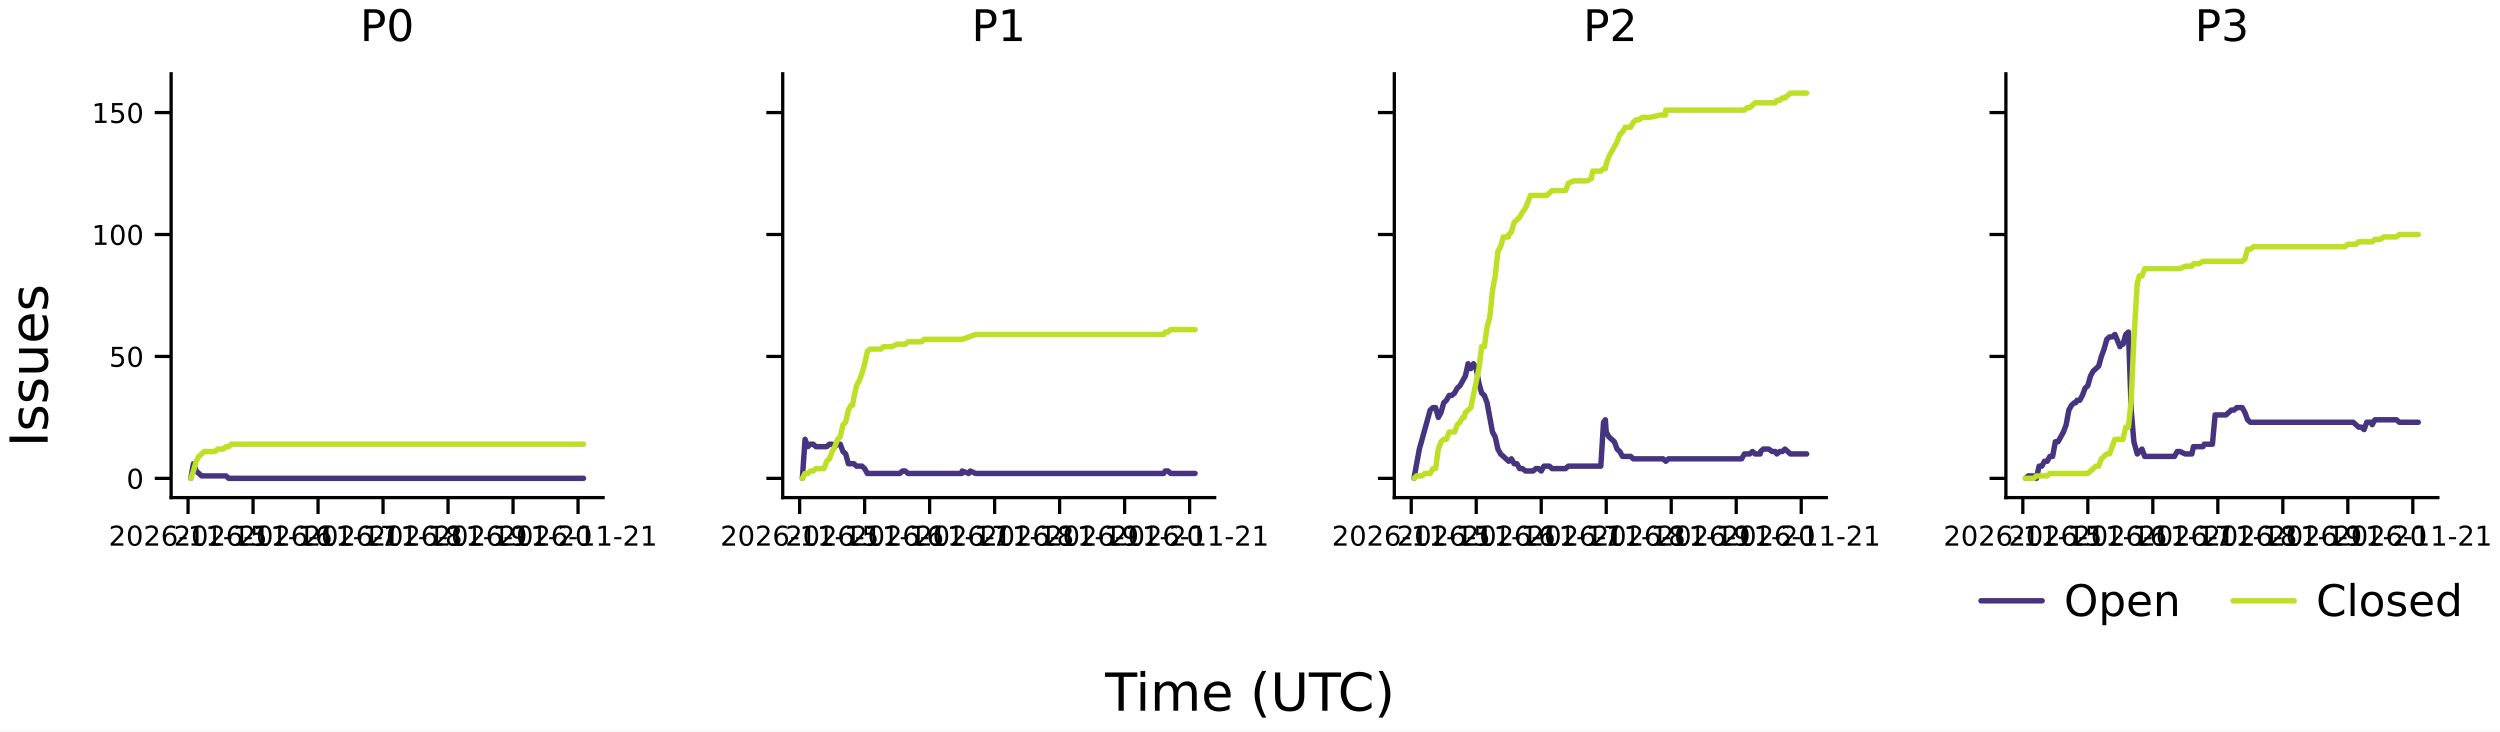
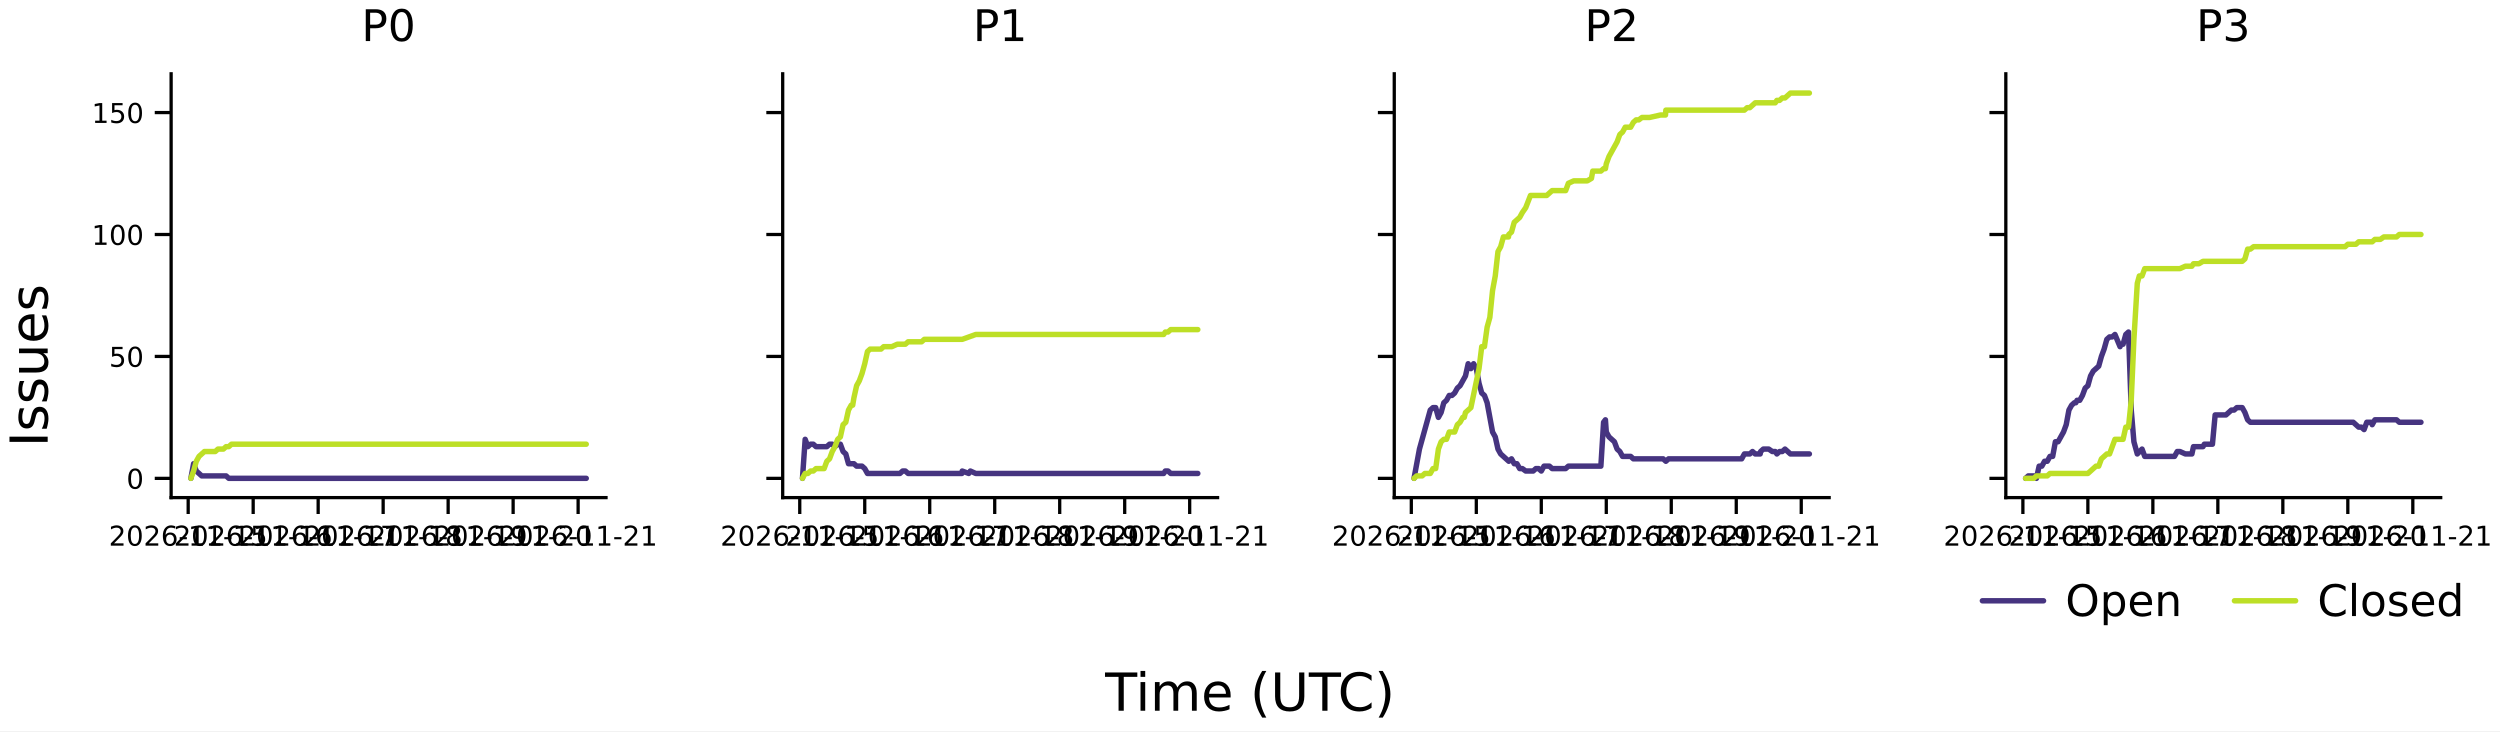
- <svg xmlns="http://www.w3.org/2000/svg" xmlns:xlink="http://www.w3.org/1999/xlink" width="457.913pt" height="133.92pt" viewBox="0 0 457.913 133.92" version="1.1">
+ <svg xmlns="http://www.w3.org/2000/svg" xmlns:xlink="http://www.w3.org/1999/xlink" width="457.909pt" height="133.92pt" viewBox="0 0 457.909 133.92" version="1.1">
  <defs>
    <style type="text/css">*{stroke-linejoin: round; stroke-linecap: butt}</style>
  </defs>
  <g id="figure_1">
    <g id="patch_1">
-       <path d="M 0 133.92  L 457.913 133.92  L 457.913 0  L 0 0  z " style="fill: #ffffff" />
+       <path d="M 0 133.92  L 457.909 133.92  L 457.909 0  L 0 0  z " style="fill: #ffffff" />
    </g>
    <g id="axes_1">
      <g id="patch_2">
-         <path d="M 31.344 91.143  L 110.466 91.143  L 110.466 13.518  L 31.344 13.518  z " style="fill: #ffffff" />
+         <path d="M 31.344 91.143  L 110.998 91.143  L 110.998 13.518  L 31.344 13.518  z " style="fill: #ffffff" />
      </g>
      <g id="matplotlib.axis_1">
        <g id="xtick_1">
          <g id="line2d_1">
            <defs>
-               <path id="mb6ea973fff" d="M 0 0  L 0 3  " style="stroke: #000000; stroke-width: 0.6" />
+               <path id="m2ecb38b130" d="M 0 0  L 0 3  " style="stroke: #000000; stroke-width: 0.6" />
            </defs>
            <g>
-               <use xlink:href="#mb6ea973fff" x="34.444" y="91.143" style="stroke: #000000; stroke-width: 0.6" />
+               <use xlink:href="#m2ecb38b130" x="34.468" y="91.143" style="stroke: #000000; stroke-width: 0.6" />
            </g>
          </g>
          <g id="text_1">
-             <text style="font-size: 5px; font-family: 'DejaVu Sans', sans-serif; text-anchor: middle" x="34.444" y="99.942" transform="rotate(-0 34.44414 99.94197)">2026-11-15</text>
+             <text style="font-size: 5px; font-family: 'DejaVu Sans', sans-serif; text-anchor: middle" x="34.468" y="99.942" transform="rotate(-0 34.46843 99.94197)">2026-11-15</text>
          </g>
        </g>
        <g id="xtick_2">
          <g id="line2d_2">
            <g>
-               <use xlink:href="#mb6ea973fff" x="46.35" y="91.143" style="stroke: #000000; stroke-width: 0.6" />
+               <use xlink:href="#m2ecb38b130" x="46.372" y="91.143" style="stroke: #000000; stroke-width: 0.6" />
            </g>
          </g>
          <g id="text_2">
-             <text style="font-size: 5px; font-family: 'DejaVu Sans', sans-serif; text-anchor: middle" x="46.35" y="99.942" transform="rotate(-0 46.34963 99.94197)">2026-11-16</text>
+             <text style="font-size: 5px; font-family: 'DejaVu Sans', sans-serif; text-anchor: middle" x="46.372" y="99.942" transform="rotate(-0 46.37195 99.94197)">2026-11-16</text>
          </g>
        </g>
        <g id="xtick_3">
          <g id="line2d_3">
            <g>
-               <use xlink:href="#mb6ea973fff" x="58.255" y="91.143" style="stroke: #000000; stroke-width: 0.6" />
+               <use xlink:href="#m2ecb38b130" x="58.275" y="91.143" style="stroke: #000000; stroke-width: 0.6" />
            </g>
          </g>
          <g id="text_3">
-             <text style="font-size: 5px; font-family: 'DejaVu Sans', sans-serif; text-anchor: middle" x="58.255" y="99.942" transform="rotate(-0 58.25512 99.94197)">2026-11-17</text>
+             <text style="font-size: 5px; font-family: 'DejaVu Sans', sans-serif; text-anchor: middle" x="58.275" y="99.942" transform="rotate(-0 58.27547 99.94197)">2026-11-17</text>
          </g>
        </g>
        <g id="xtick_4">
          <g id="line2d_4">
            <g>
-               <use xlink:href="#mb6ea973fff" x="70.161" y="91.143" style="stroke: #000000; stroke-width: 0.6" />
+               <use xlink:href="#m2ecb38b130" x="70.179" y="91.143" style="stroke: #000000; stroke-width: 0.6" />
            </g>
          </g>
          <g id="text_4">
-             <text style="font-size: 5px; font-family: 'DejaVu Sans', sans-serif; text-anchor: middle" x="70.161" y="99.942" transform="rotate(-0 70.16061 99.94197)">2026-11-18</text>
+             <text style="font-size: 5px; font-family: 'DejaVu Sans', sans-serif; text-anchor: middle" x="70.179" y="99.942" transform="rotate(-0 70.179 99.94197)">2026-11-18</text>
          </g>
        </g>
        <g id="xtick_5">
          <g id="line2d_5">
            <g>
-               <use xlink:href="#mb6ea973fff" x="82.066" y="91.143" style="stroke: #000000; stroke-width: 0.6" />
+               <use xlink:href="#m2ecb38b130" x="82.083" y="91.143" style="stroke: #000000; stroke-width: 0.6" />
            </g>
          </g>
          <g id="text_5">
-             <text style="font-size: 5px; font-family: 'DejaVu Sans', sans-serif; text-anchor: middle" x="82.066" y="99.942" transform="rotate(-0 82.0661 99.94197)">2026-11-19</text>
+             <text style="font-size: 5px; font-family: 'DejaVu Sans', sans-serif; text-anchor: middle" x="82.083" y="99.942" transform="rotate(-0 82.08252 99.94197)">2026-11-19</text>
          </g>
        </g>
        <g id="xtick_6">
          <g id="line2d_6">
            <g>
-               <use xlink:href="#mb6ea973fff" x="93.972" y="91.143" style="stroke: #000000; stroke-width: 0.6" />
+               <use xlink:href="#m2ecb38b130" x="93.986" y="91.143" style="stroke: #000000; stroke-width: 0.6" />
            </g>
          </g>
          <g id="text_6">
-             <text style="font-size: 5px; font-family: 'DejaVu Sans', sans-serif; text-anchor: middle" x="93.972" y="99.942" transform="rotate(-0 93.97159 99.94197)">2026-11-20</text>
+             <text style="font-size: 5px; font-family: 'DejaVu Sans', sans-serif; text-anchor: middle" x="93.986" y="99.942" transform="rotate(-0 93.98604 99.94197)">2026-11-20</text>
          </g>
        </g>
        <g id="xtick_7">
          <g id="line2d_7">
            <g>
-               <use xlink:href="#mb6ea973fff" x="105.877" y="91.143" style="stroke: #000000; stroke-width: 0.6" />
+               <use xlink:href="#m2ecb38b130" x="105.89" y="91.143" style="stroke: #000000; stroke-width: 0.6" />
            </g>
          </g>
          <g id="text_7">
-             <text style="font-size: 5px; font-family: 'DejaVu Sans', sans-serif; text-anchor: middle" x="105.877" y="99.942" transform="rotate(-0 105.8771 99.94197)">2026-11-21</text>
+             <text style="font-size: 5px; font-family: 'DejaVu Sans', sans-serif; text-anchor: middle" x="105.89" y="99.942" transform="rotate(-0 105.8896 99.94197)">2026-11-21</text>
          </g>
        </g>
      </g>
      <g id="matplotlib.axis_2">
        <g id="ytick_1">
          <g id="line2d_8">
            <defs>
-               <path id="m5e426e85c2" d="M 0 0  L -3 0  " style="stroke: #000000; stroke-width: 0.6" />
+               <path id="m6601e716c8" d="M 0 0  L -3 0  " style="stroke: #000000; stroke-width: 0.6" />
            </defs>
            <g>
-               <use xlink:href="#m5e426e85c2" x="31.344" y="87.615" style="stroke: #000000; stroke-width: 0.6" />
+               <use xlink:href="#m6601e716c8" x="31.344" y="87.615" style="stroke: #000000; stroke-width: 0.6" />
            </g>
          </g>
          <g id="text_8">
            <text style="font-size: 5px; font-family: 'DejaVu Sans', sans-serif; text-anchor: end" x="26.344" y="89.514" transform="rotate(-0 26.34375 89.51415)">0</text>
          </g>
        </g>
        <g id="ytick_2">
          <g id="line2d_9">
            <g>
-               <use xlink:href="#m5e426e85c2" x="31.344" y="65.283" style="stroke: #000000; stroke-width: 0.6" />
+               <use xlink:href="#m6601e716c8" x="31.344" y="65.283" style="stroke: #000000; stroke-width: 0.6" />
            </g>
          </g>
          <g id="text_9">
            <text style="font-size: 5px; font-family: 'DejaVu Sans', sans-serif; text-anchor: end" x="26.344" y="67.182" transform="rotate(-0 26.34375 67.18244)">50</text>
          </g>
        </g>
        <g id="ytick_3">
          <g id="line2d_10">
            <g>
-               <use xlink:href="#m5e426e85c2" x="31.344" y="42.951" style="stroke: #000000; stroke-width: 0.6" />
+               <use xlink:href="#m6601e716c8" x="31.344" y="42.951" style="stroke: #000000; stroke-width: 0.6" />
            </g>
          </g>
          <g id="text_10">
            <text style="font-size: 5px; font-family: 'DejaVu Sans', sans-serif; text-anchor: end" x="26.344" y="44.851" transform="rotate(-0 26.34375 44.85073)">100</text>
          </g>
        </g>
        <g id="ytick_4">
          <g id="line2d_11">
            <g>
-               <use xlink:href="#m5e426e85c2" x="31.344" y="20.62" style="stroke: #000000; stroke-width: 0.6" />
+               <use xlink:href="#m6601e716c8" x="31.344" y="20.62" style="stroke: #000000; stroke-width: 0.6" />
            </g>
          </g>
          <g id="text_11">
            <text style="font-size: 5px; font-family: 'DejaVu Sans', sans-serif; text-anchor: end" x="26.344" y="22.519" transform="rotate(-0 26.34375 22.51902)">150</text>
          </g>
        </g>
      </g>
      <g id="line2d_12">
-         <path d="M 34.94 87.615  L 35.436 84.935  L 35.932 86.275  L 36.924 87.168  L 41.389 87.168  L 41.885 87.615  L 106.869 87.615  L 106.869 87.615  " clip-path="url(#p4362c97161)" style="fill: none; stroke: #463480; stroke-linecap: round" />
+         <path d="M 34.964 87.615  L 35.46 84.935  L 35.956 86.275  L 36.948 87.168  L 41.412 87.168  L 41.908 87.615  L 107.378 87.615  L 107.378 87.615  " clip-path="url(#pfb2ee20f5e)" style="fill: none; stroke: #463480; stroke-linecap: round" />
      </g>
      <g id="line2d_13">
-         <path d="M 34.94 87.615  L 35.436 86.275  L 35.932 84.488  L 36.428 83.595  L 37.421 82.702  L 39.405 82.702  L 39.901 82.255  L 40.893 82.255  L 41.389 81.808  L 41.885 81.808  L 42.381 81.362  L 106.869 81.362  L 106.869 81.362  " clip-path="url(#p4362c97161)" style="fill: none; stroke: #bddf26; stroke-linecap: round" />
+         <path d="M 34.964 87.615  L 35.46 86.275  L 35.956 84.488  L 36.452 83.595  L 37.444 82.702  L 39.428 82.702  L 39.924 82.255  L 40.916 82.255  L 41.412 81.808  L 41.908 81.808  L 42.404 81.362  L 107.378 81.362  L 107.378 81.362  " clip-path="url(#pfb2ee20f5e)" style="fill: none; stroke: #bddf26; stroke-linecap: round" />
      </g>
      <g id="patch_3">
        <path d="M 31.344 91.143  L 31.344 13.518  " style="fill: none; stroke: #000000; stroke-width: 0.6; stroke-linejoin: miter; stroke-linecap: square" />
      </g>
      <g id="patch_4">
-         <path d="M 31.344 91.143  L 110.466 91.143  " style="fill: none; stroke: #000000; stroke-width: 0.6; stroke-linejoin: miter; stroke-linecap: square" />
+         <path d="M 31.344 91.143  L 110.998 91.143  " style="fill: none; stroke: #000000; stroke-width: 0.6; stroke-linejoin: miter; stroke-linecap: square" />
      </g>
      <g id="text_12">
-         <text style="font-size: 8px; font-family: 'DejaVu Sans', sans-serif; text-anchor: middle" x="70.905" y="7.518" transform="rotate(-0 70.9047 7.518125)">P0</text>
+         <text style="font-size: 8px; font-family: 'DejaVu Sans', sans-serif; text-anchor: middle" x="71.171" y="7.518" transform="rotate(-0 71.17096 7.518125)">P0</text>
      </g>
    </g>
    <g id="axes_2">
      <g id="patch_5">
-         <path d="M 143.366 91.143  L 222.488 91.143  L 222.488 13.518  L 143.366 13.518  z " style="fill: #ffffff" />
+         <path d="M 143.361 91.143  L 223.015 91.143  L 223.015 13.518  L 143.361 13.518  z " style="fill: #ffffff" />
      </g>
      <g id="matplotlib.axis_3">
        <g id="xtick_8">
          <g id="line2d_14">
            <g>
-               <use xlink:href="#mb6ea973fff" x="146.467" y="91.143" style="stroke: #000000; stroke-width: 0.6" />
+               <use xlink:href="#m2ecb38b130" x="146.485" y="91.143" style="stroke: #000000; stroke-width: 0.6" />
            </g>
          </g>
          <g id="text_13">
-             <text style="font-size: 5px; font-family: 'DejaVu Sans', sans-serif; text-anchor: middle" x="146.467" y="99.942" transform="rotate(-0 146.4665 99.94197)">2026-11-15</text>
+             <text style="font-size: 5px; font-family: 'DejaVu Sans', sans-serif; text-anchor: middle" x="146.485" y="99.942" transform="rotate(-0 146.4852 99.94197)">2026-11-15</text>
          </g>
        </g>
        <g id="xtick_9">
          <g id="line2d_15">
            <g>
-               <use xlink:href="#mb6ea973fff" x="158.372" y="91.143" style="stroke: #000000; stroke-width: 0.6" />
+               <use xlink:href="#m2ecb38b130" x="158.389" y="91.143" style="stroke: #000000; stroke-width: 0.6" />
            </g>
          </g>
          <g id="text_14">
-             <text style="font-size: 5px; font-family: 'DejaVu Sans', sans-serif; text-anchor: middle" x="158.372" y="99.942" transform="rotate(-0 158.372 99.94197)">2026-11-16</text>
+             <text style="font-size: 5px; font-family: 'DejaVu Sans', sans-serif; text-anchor: middle" x="158.389" y="99.942" transform="rotate(-0 158.3888 99.94197)">2026-11-16</text>
          </g>
        </g>
        <g id="xtick_10">
          <g id="line2d_16">
            <g>
-               <use xlink:href="#mb6ea973fff" x="170.277" y="91.143" style="stroke: #000000; stroke-width: 0.6" />
+               <use xlink:href="#m2ecb38b130" x="170.292" y="91.143" style="stroke: #000000; stroke-width: 0.6" />
            </g>
          </g>
          <g id="text_15">
-             <text style="font-size: 5px; font-family: 'DejaVu Sans', sans-serif; text-anchor: middle" x="170.277" y="99.942" transform="rotate(-0 170.2775 99.94197)">2026-11-17</text>
+             <text style="font-size: 5px; font-family: 'DejaVu Sans', sans-serif; text-anchor: middle" x="170.292" y="99.942" transform="rotate(-0 170.2923 99.94197)">2026-11-17</text>
          </g>
        </g>
        <g id="xtick_11">
          <g id="line2d_17">
            <g>
-               <use xlink:href="#mb6ea973fff" x="182.183" y="91.143" style="stroke: #000000; stroke-width: 0.6" />
+               <use xlink:href="#m2ecb38b130" x="182.196" y="91.143" style="stroke: #000000; stroke-width: 0.6" />
            </g>
          </g>
          <g id="text_16">
-             <text style="font-size: 5px; font-family: 'DejaVu Sans', sans-serif; text-anchor: middle" x="182.183" y="99.942" transform="rotate(-0 182.183 99.94197)">2026-11-18</text>
+             <text style="font-size: 5px; font-family: 'DejaVu Sans', sans-serif; text-anchor: middle" x="182.196" y="99.942" transform="rotate(-0 182.1958 99.94197)">2026-11-18</text>
          </g>
        </g>
        <g id="xtick_12">
          <g id="line2d_18">
            <g>
-               <use xlink:href="#mb6ea973fff" x="194.088" y="91.143" style="stroke: #000000; stroke-width: 0.6" />
+               <use xlink:href="#m2ecb38b130" x="194.099" y="91.143" style="stroke: #000000; stroke-width: 0.6" />
            </g>
          </g>
          <g id="text_17">
-             <text style="font-size: 5px; font-family: 'DejaVu Sans', sans-serif; text-anchor: middle" x="194.088" y="99.942" transform="rotate(-0 194.0885 99.94197)">2026-11-19</text>
+             <text style="font-size: 5px; font-family: 'DejaVu Sans', sans-serif; text-anchor: middle" x="194.099" y="99.942" transform="rotate(-0 194.0993 99.94197)">2026-11-19</text>
          </g>
        </g>
        <g id="xtick_13">
          <g id="line2d_19">
            <g>
-               <use xlink:href="#mb6ea973fff" x="205.994" y="91.143" style="stroke: #000000; stroke-width: 0.6" />
+               <use xlink:href="#m2ecb38b130" x="206.003" y="91.143" style="stroke: #000000; stroke-width: 0.6" />
            </g>
          </g>
          <g id="text_18">
-             <text style="font-size: 5px; font-family: 'DejaVu Sans', sans-serif; text-anchor: middle" x="205.994" y="99.942" transform="rotate(-0 205.9939 99.94197)">2026-11-20</text>
+             <text style="font-size: 5px; font-family: 'DejaVu Sans', sans-serif; text-anchor: middle" x="206.003" y="99.942" transform="rotate(-0 206.0029 99.94197)">2026-11-20</text>
          </g>
        </g>
        <g id="xtick_14">
          <g id="line2d_20">
            <g>
-               <use xlink:href="#mb6ea973fff" x="217.899" y="91.143" style="stroke: #000000; stroke-width: 0.6" />
+               <use xlink:href="#m2ecb38b130" x="217.906" y="91.143" style="stroke: #000000; stroke-width: 0.6" />
            </g>
          </g>
          <g id="text_19">
-             <text style="font-size: 5px; font-family: 'DejaVu Sans', sans-serif; text-anchor: middle" x="217.899" y="99.942" transform="rotate(-0 217.8994 99.94197)">2026-11-21</text>
+             <text style="font-size: 5px; font-family: 'DejaVu Sans', sans-serif; text-anchor: middle" x="217.906" y="99.942" transform="rotate(-0 217.9064 99.94197)">2026-11-21</text>
          </g>
        </g>
      </g>
      <g id="matplotlib.axis_4">
        <g id="ytick_5">
          <g id="line2d_21">
            <g>
-               <use xlink:href="#m5e426e85c2" x="143.366" y="87.615" style="stroke: #000000; stroke-width: 0.6" />
+               <use xlink:href="#m6601e716c8" x="143.361" y="87.615" style="stroke: #000000; stroke-width: 0.6" />
            </g>
          </g>
        </g>
        <g id="ytick_6">
          <g id="line2d_22">
            <g>
-               <use xlink:href="#m5e426e85c2" x="143.366" y="65.283" style="stroke: #000000; stroke-width: 0.6" />
+               <use xlink:href="#m6601e716c8" x="143.361" y="65.283" style="stroke: #000000; stroke-width: 0.6" />
            </g>
          </g>
        </g>
        <g id="ytick_7">
          <g id="line2d_23">
            <g>
-               <use xlink:href="#m5e426e85c2" x="143.366" y="42.951" style="stroke: #000000; stroke-width: 0.6" />
+               <use xlink:href="#m6601e716c8" x="143.361" y="42.951" style="stroke: #000000; stroke-width: 0.6" />
            </g>
          </g>
        </g>
        <g id="ytick_8">
          <g id="line2d_24">
            <g>
-               <use xlink:href="#m5e426e85c2" x="143.366" y="20.62" style="stroke: #000000; stroke-width: 0.6" />
+               <use xlink:href="#m6601e716c8" x="143.361" y="20.62" style="stroke: #000000; stroke-width: 0.6" />
            </g>
          </g>
        </g>
      </g>
      <g id="line2d_25">
-         <path d="M 146.963 87.615  L 147.459 80.469  L 147.955 81.808  L 148.451 81.362  L 148.947 81.362  L 149.443 81.808  L 151.427 81.808  L 151.923 81.362  L 152.419 81.362  L 152.915 81.808  L 153.411 81.362  L 153.907 81.362  L 154.403 82.702  L 154.9 83.148  L 155.396 84.935  L 156.388 84.935  L 156.884 85.382  L 157.876 85.382  L 158.372 85.828  L 158.868 86.721  L 164.821 86.721  L 165.317 86.275  L 165.813 86.275  L 166.317 86.721  L 176.172 86.721  L 176.23 86.275  L 177.429 86.721  L 177.718 86.275  L 178.711 86.721  L 213.137 86.721  L 213.435 86.275  L 213.931 86.275  L 214.427 86.721  L 218.892 86.721  L 218.892 86.721  " clip-path="url(#p5508b6d031)" style="fill: none; stroke: #463480; stroke-linecap: round" />
+         <path d="M 146.981 87.615  L 147.477 80.469  L 147.973 81.808  L 148.469 81.362  L 148.965 81.362  L 149.461 81.808  L 151.445 81.808  L 151.941 81.362  L 152.437 81.362  L 152.933 81.808  L 153.429 81.362  L 153.925 81.362  L 154.421 82.702  L 154.917 83.148  L 155.413 84.935  L 156.405 84.935  L 156.901 85.382  L 157.893 85.382  L 158.389 85.828  L 158.885 86.721  L 164.837 86.721  L 165.332 86.275  L 165.828 86.275  L 166.333 86.721  L 176.186 86.721  L 176.244 86.275  L 177.443 86.721  L 177.732 86.275  L 178.724 86.721  L 213.145 86.721  L 213.443 86.275  L 213.939 86.275  L 214.435 86.721  L 219.394 86.721  L 219.394 86.721  " clip-path="url(#p53b086c899)" style="fill: none; stroke: #463480; stroke-linecap: round" />
      </g>
      <g id="line2d_26">
-         <path d="M 146.963 87.615  L 147.459 86.721  L 147.955 86.721  L 148.451 86.275  L 148.947 86.275  L 149.443 85.828  L 150.931 85.828  L 151.427 84.488  L 151.923 84.042  L 152.419 82.702  L 152.915 81.808  L 153.411 80.469  L 153.907 80.022  L 154.403 77.789  L 154.9 77.342  L 155.396 75.109  L 155.892 74.216  L 156.165 74.216  L 156.388 72.876  L 156.884 70.643  L 157.38 69.749  L 157.876 68.409  L 158.372 66.623  L 158.868 64.39  L 159.364 63.943  L 161.348 63.943  L 161.844 63.496  L 163.333 63.496  L 164.325 63.05  L 165.813 63.05  L 166.317 62.603  L 168.789 62.603  L 169.285 62.157  L 176.23 62.157  L 178.711 61.263  L 213.137 61.263  L 213.435 60.817  L 213.931 60.817  L 214.427 60.37  L 218.892 60.37  L 218.892 60.37  " clip-path="url(#p5508b6d031)" style="fill: none; stroke: #bddf26; stroke-linecap: round" />
+         <path d="M 146.981 87.615  L 147.477 86.721  L 147.973 86.721  L 148.469 86.275  L 148.965 86.275  L 149.461 85.828  L 150.949 85.828  L 151.445 84.488  L 151.941 84.042  L 152.437 82.702  L 152.933 81.808  L 153.429 80.469  L 153.925 80.022  L 154.421 77.789  L 154.917 77.342  L 155.413 75.109  L 155.909 74.216  L 156.182 74.216  L 156.405 72.876  L 156.901 70.643  L 157.397 69.749  L 157.893 68.409  L 158.389 66.623  L 158.885 64.39  L 159.381 63.943  L 161.365 63.943  L 161.861 63.496  L 163.349 63.496  L 164.341 63.05  L 165.828 63.05  L 166.333 62.603  L 168.804 62.603  L 169.3 62.157  L 176.244 62.157  L 178.724 61.263  L 213.145 61.263  L 213.443 60.817  L 213.939 60.817  L 214.435 60.37  L 219.394 60.37  L 219.394 60.37  " clip-path="url(#p53b086c899)" style="fill: none; stroke: #bddf26; stroke-linecap: round" />
      </g>
      <g id="patch_6">
-         <path d="M 143.366 91.143  L 143.366 13.518  " style="fill: none; stroke: #000000; stroke-width: 0.6; stroke-linejoin: miter; stroke-linecap: square" />
+         <path d="M 143.361 91.143  L 143.361 13.518  " style="fill: none; stroke: #000000; stroke-width: 0.6; stroke-linejoin: miter; stroke-linecap: square" />
      </g>
      <g id="patch_7">
-         <path d="M 143.366 91.143  L 222.488 91.143  " style="fill: none; stroke: #000000; stroke-width: 0.6; stroke-linejoin: miter; stroke-linecap: square" />
+         <path d="M 143.361 91.143  L 223.015 91.143  " style="fill: none; stroke: #000000; stroke-width: 0.6; stroke-linejoin: miter; stroke-linecap: square" />
      </g>
      <g id="text_20">
-         <text style="font-size: 8px; font-family: 'DejaVu Sans', sans-serif; text-anchor: middle" x="182.927" y="7.518" transform="rotate(-0 182.9271 7.518125)">P1</text>
+         <text style="font-size: 8px; font-family: 'DejaVu Sans', sans-serif; text-anchor: middle" x="183.188" y="7.518" transform="rotate(-0 183.1878 7.518125)">P1</text>
      </g>
    </g>
    <g id="axes_3">
      <g id="patch_8">
-         <path d="M 255.388 91.143  L 334.51 91.143  L 334.51 13.518  L 255.388 13.518  z " style="fill: #ffffff" />
+         <path d="M 255.377 91.143  L 335.032 91.143  L 335.032 13.518  L 255.377 13.518  z " style="fill: #ffffff" />
      </g>
      <g id="matplotlib.axis_5">
        <g id="xtick_15">
          <g id="line2d_27">
            <g>
-               <use xlink:href="#mb6ea973fff" x="258.489" y="91.143" style="stroke: #000000; stroke-width: 0.6" />
+               <use xlink:href="#m2ecb38b130" x="258.502" y="91.143" style="stroke: #000000; stroke-width: 0.6" />
            </g>
          </g>
          <g id="text_21">
-             <text style="font-size: 5px; font-family: 'DejaVu Sans', sans-serif; text-anchor: middle" x="258.489" y="99.942" transform="rotate(-0 258.4889 99.94197)">2026-11-15</text>
+             <text style="font-size: 5px; font-family: 'DejaVu Sans', sans-serif; text-anchor: middle" x="258.502" y="99.942" transform="rotate(-0 258.5021 99.94197)">2026-11-15</text>
          </g>
        </g>
        <g id="xtick_16">
          <g id="line2d_28">
            <g>
-               <use xlink:href="#mb6ea973fff" x="270.394" y="91.143" style="stroke: #000000; stroke-width: 0.6" />
+               <use xlink:href="#m2ecb38b130" x="270.406" y="91.143" style="stroke: #000000; stroke-width: 0.6" />
            </g>
          </g>
          <g id="text_22">
-             <text style="font-size: 5px; font-family: 'DejaVu Sans', sans-serif; text-anchor: middle" x="270.394" y="99.942" transform="rotate(-0 270.3944 99.94197)">2026-11-16</text>
+             <text style="font-size: 5px; font-family: 'DejaVu Sans', sans-serif; text-anchor: middle" x="270.406" y="99.942" transform="rotate(-0 270.4056 99.94197)">2026-11-16</text>
          </g>
        </g>
        <g id="xtick_17">
          <g id="line2d_29">
            <g>
-               <use xlink:href="#mb6ea973fff" x="282.3" y="91.143" style="stroke: #000000; stroke-width: 0.6" />
+               <use xlink:href="#m2ecb38b130" x="282.309" y="91.143" style="stroke: #000000; stroke-width: 0.6" />
            </g>
          </g>
          <g id="text_23">
-             <text style="font-size: 5px; font-family: 'DejaVu Sans', sans-serif; text-anchor: middle" x="282.3" y="99.942" transform="rotate(-0 282.2998 99.94197)">2026-11-17</text>
+             <text style="font-size: 5px; font-family: 'DejaVu Sans', sans-serif; text-anchor: middle" x="282.309" y="99.942" transform="rotate(-0 282.3091 99.94197)">2026-11-17</text>
          </g>
        </g>
        <g id="xtick_18">
          <g id="line2d_30">
            <g>
-               <use xlink:href="#mb6ea973fff" x="294.205" y="91.143" style="stroke: #000000; stroke-width: 0.6" />
+               <use xlink:href="#m2ecb38b130" x="294.213" y="91.143" style="stroke: #000000; stroke-width: 0.6" />
            </g>
          </g>
          <g id="text_24">
-             <text style="font-size: 5px; font-family: 'DejaVu Sans', sans-serif; text-anchor: middle" x="294.205" y="99.942" transform="rotate(-0 294.2053 99.94197)">2026-11-18</text>
+             <text style="font-size: 5px; font-family: 'DejaVu Sans', sans-serif; text-anchor: middle" x="294.213" y="99.942" transform="rotate(-0 294.2126 99.94197)">2026-11-18</text>
          </g>
        </g>
        <g id="xtick_19">
          <g id="line2d_31">
            <g>
-               <use xlink:href="#mb6ea973fff" x="306.111" y="91.143" style="stroke: #000000; stroke-width: 0.6" />
+               <use xlink:href="#m2ecb38b130" x="306.116" y="91.143" style="stroke: #000000; stroke-width: 0.6" />
            </g>
          </g>
          <g id="text_25">
-             <text style="font-size: 5px; font-family: 'DejaVu Sans', sans-serif; text-anchor: middle" x="306.111" y="99.942" transform="rotate(-0 306.1108 99.94197)">2026-11-19</text>
+             <text style="font-size: 5px; font-family: 'DejaVu Sans', sans-serif; text-anchor: middle" x="306.116" y="99.942" transform="rotate(-0 306.1162 99.94197)">2026-11-19</text>
          </g>
        </g>
        <g id="xtick_20">
          <g id="line2d_32">
            <g>
-               <use xlink:href="#mb6ea973fff" x="318.016" y="91.143" style="stroke: #000000; stroke-width: 0.6" />
+               <use xlink:href="#m2ecb38b130" x="318.02" y="91.143" style="stroke: #000000; stroke-width: 0.6" />
            </g>
          </g>
          <g id="text_26">
-             <text style="font-size: 5px; font-family: 'DejaVu Sans', sans-serif; text-anchor: middle" x="318.016" y="99.942" transform="rotate(-0 318.0163 99.94197)">2026-11-20</text>
+             <text style="font-size: 5px; font-family: 'DejaVu Sans', sans-serif; text-anchor: middle" x="318.02" y="99.942" transform="rotate(-0 318.0197 99.94197)">2026-11-20</text>
          </g>
        </g>
        <g id="xtick_21">
          <g id="line2d_33">
            <g>
-               <use xlink:href="#mb6ea973fff" x="329.922" y="91.143" style="stroke: #000000; stroke-width: 0.6" />
+               <use xlink:href="#m2ecb38b130" x="329.923" y="91.143" style="stroke: #000000; stroke-width: 0.6" />
            </g>
          </g>
          <g id="text_27">
-             <text style="font-size: 5px; font-family: 'DejaVu Sans', sans-serif; text-anchor: middle" x="329.922" y="99.942" transform="rotate(-0 329.9218 99.94197)">2026-11-21</text>
+             <text style="font-size: 5px; font-family: 'DejaVu Sans', sans-serif; text-anchor: middle" x="329.923" y="99.942" transform="rotate(-0 329.9232 99.94197)">2026-11-21</text>
          </g>
        </g>
      </g>
      <g id="matplotlib.axis_6">
        <g id="ytick_9">
          <g id="line2d_34">
            <g>
-               <use xlink:href="#m5e426e85c2" x="255.388" y="87.615" style="stroke: #000000; stroke-width: 0.6" />
+               <use xlink:href="#m6601e716c8" x="255.377" y="87.615" style="stroke: #000000; stroke-width: 0.6" />
            </g>
          </g>
        </g>
        <g id="ytick_10">
          <g id="line2d_35">
            <g>
-               <use xlink:href="#m5e426e85c2" x="255.388" y="65.283" style="stroke: #000000; stroke-width: 0.6" />
+               <use xlink:href="#m6601e716c8" x="255.377" y="65.283" style="stroke: #000000; stroke-width: 0.6" />
            </g>
          </g>
        </g>
        <g id="ytick_11">
          <g id="line2d_36">
            <g>
-               <use xlink:href="#m5e426e85c2" x="255.388" y="42.951" style="stroke: #000000; stroke-width: 0.6" />
+               <use xlink:href="#m6601e716c8" x="255.377" y="42.951" style="stroke: #000000; stroke-width: 0.6" />
            </g>
          </g>
        </g>
        <g id="ytick_12">
          <g id="line2d_37">
            <g>
-               <use xlink:href="#m5e426e85c2" x="255.388" y="20.62" style="stroke: #000000; stroke-width: 0.6" />
+               <use xlink:href="#m6601e716c8" x="255.377" y="20.62" style="stroke: #000000; stroke-width: 0.6" />
            </g>
          </g>
        </g>
      </g>
      <g id="line2d_38">
-         <path d="M 258.985 87.615  L 259.977 82.255  L 261.961 75.109  L 262.457 74.662  L 262.953 74.662  L 263.449 76.449  L 263.946 75.556  L 264.442 73.769  L 264.938 73.322  L 265.434 72.429  L 265.93 72.429  L 266.426 71.983  L 266.922 71.089  L 267.418 70.643  L 268.41 68.856  L 268.906 66.623  L 269.402 67.516  L 269.898 66.623  L 270.394 67.516  L 270.89 70.196  L 271.386 71.983  L 271.883 72.429  L 272.379 73.769  L 273.371 79.129  L 273.867 80.022  L 274.363 82.255  L 274.859 83.148  L 276.347 84.488  L 276.843 84.042  L 277.339 84.935  L 277.835 84.935  L 278.34 85.828  L 278.827 85.828  L 279.447 86.275  L 280.812 86.275  L 281.308 85.828  L 281.804 85.828  L 282.3 86.275  L 282.796 85.382  L 283.788 85.382  L 284.284 85.828  L 286.764 85.828  L 287.26 85.382  L 293.213 85.382  L 293.709 77.342  L 294.048 76.896  L 294.205 79.129  L 294.701 80.022  L 295.694 80.915  L 296.19 82.255  L 296.686 82.702  L 297.182 83.595  L 298.67 83.595  L 299.166 84.042  L 304.623 84.042  L 305.119 84.488  L 305.615 84.042  L 319.008 84.042  L 319.504 83.148  L 320.497 83.148  L 320.993 82.702  L 321.489 83.148  L 322.398 83.148  L 322.481 82.702  L 322.977 82.255  L 323.969 82.255  L 324.614 82.702  L 325.16 82.702  L 325.457 83.148  L 325.953 82.702  L 326.449 82.702  L 326.945 82.255  L 327.938 83.148  L 330.914 83.148  L 330.914 83.148  " clip-path="url(#p196050bd73)" style="fill: none; stroke: #463480; stroke-linecap: round" />
+         <path d="M 258.998 87.615  L 259.99 82.255  L 261.974 75.109  L 262.47 74.662  L 262.966 74.662  L 263.462 76.449  L 263.958 75.556  L 264.454 73.769  L 264.95 73.322  L 265.446 72.429  L 265.942 72.429  L 266.438 71.983  L 266.934 71.089  L 267.43 70.643  L 268.422 68.856  L 268.918 66.623  L 269.414 67.516  L 269.91 66.623  L 270.406 67.516  L 270.902 70.196  L 271.398 71.983  L 271.894 72.429  L 272.389 73.769  L 273.381 79.129  L 273.877 80.022  L 274.373 82.255  L 274.869 83.148  L 276.357 84.488  L 276.853 84.042  L 277.349 84.935  L 277.845 84.935  L 278.35 85.828  L 278.837 85.828  L 279.457 86.275  L 280.821 86.275  L 281.317 85.828  L 281.813 85.828  L 282.309 86.275  L 282.805 85.382  L 283.797 85.382  L 284.293 85.828  L 286.773 85.828  L 287.269 85.382  L 293.221 85.382  L 293.717 77.342  L 294.056 76.896  L 294.213 79.129  L 294.709 80.022  L 295.701 80.915  L 296.197 82.255  L 296.693 82.702  L 297.189 83.595  L 298.676 83.595  L 299.172 84.042  L 304.628 84.042  L 305.124 84.488  L 305.62 84.042  L 319.012 84.042  L 319.508 83.148  L 320.5 83.148  L 320.996 82.702  L 321.492 83.148  L 322.401 83.148  L 322.483 82.702  L 322.979 82.255  L 323.971 82.255  L 324.616 82.702  L 325.162 82.702  L 325.459 83.148  L 325.955 82.702  L 326.451 82.702  L 326.947 82.255  L 327.939 83.148  L 331.411 83.148  L 331.411 83.148  " clip-path="url(#paacbc20348)" style="fill: none; stroke: #463480; stroke-linecap: round" />
      </g>
      <g id="line2d_39">
-         <path d="M 258.985 87.615  L 259.481 87.168  L 260.473 87.168  L 260.969 86.721  L 261.961 86.721  L 262.457 85.828  L 262.953 85.828  L 263.449 82.255  L 263.946 80.915  L 264.442 80.469  L 264.938 80.469  L 265.434 79.129  L 266.426 79.129  L 266.922 77.789  L 267.418 77.342  L 267.914 76.449  L 268.187 76.449  L 268.41 75.556  L 269.402 74.662  L 270.89 67.516  L 271.386 63.496  L 271.883 63.496  L 272.379 59.923  L 272.875 58.137  L 273.371 53.224  L 273.867 50.544  L 274.363 46.078  L 274.859 45.184  L 275.355 43.398  L 276.289 43.398  L 276.347 42.951  L 276.843 42.505  L 277.339 40.718  L 278.34 39.825  L 278.827 38.932  L 279.447 38.038  L 280.316 35.805  L 283.292 35.805  L 284.284 34.912  L 286.764 34.912  L 287.26 33.572  L 288.253 33.125  L 290.733 33.125  L 291.485 32.679  L 291.725 31.339  L 293.213 31.339  L 293.709 30.892  L 294.048 30.892  L 294.205 29.999  L 294.701 28.659  L 296.19 25.979  L 296.686 24.639  L 297.182 24.193  L 297.678 23.299  L 298.67 23.299  L 299.166 22.406  L 299.662 21.96  L 300.158 21.96  L 300.753 21.513  L 302.142 21.513  L 304.127 21.066  L 305.053 21.066  L 305.119 20.173  L 319.504 20.173  L 320.001 19.726  L 320.497 19.726  L 321.489 18.833  L 325.16 18.833  L 325.457 18.386  L 325.953 18.386  L 326.449 17.94  L 326.945 17.94  L 327.938 17.047  L 330.914 17.047  L 330.914 17.047  " clip-path="url(#p196050bd73)" style="fill: none; stroke: #bddf26; stroke-linecap: round" />
+         <path d="M 258.998 87.615  L 259.494 87.168  L 260.486 87.168  L 260.982 86.721  L 261.974 86.721  L 262.47 85.828  L 262.966 85.828  L 263.462 82.255  L 263.958 80.915  L 264.454 80.469  L 264.95 80.469  L 265.446 79.129  L 266.438 79.129  L 266.934 77.789  L 267.43 77.342  L 267.926 76.449  L 268.198 76.449  L 268.422 75.556  L 269.414 74.662  L 270.902 67.516  L 271.398 63.496  L 271.894 63.496  L 272.389 59.923  L 272.885 58.137  L 273.381 53.224  L 273.877 50.544  L 274.373 46.078  L 274.869 45.184  L 275.365 43.398  L 276.299 43.398  L 276.357 42.951  L 276.853 42.505  L 277.349 40.718  L 278.35 39.825  L 278.837 38.932  L 279.457 38.038  L 280.325 35.805  L 283.301 35.805  L 284.293 34.912  L 286.773 34.912  L 287.269 33.572  L 288.261 33.125  L 290.741 33.125  L 291.493 32.679  L 291.733 31.339  L 293.221 31.339  L 293.717 30.892  L 294.056 30.892  L 294.213 29.999  L 294.709 28.659  L 296.197 25.979  L 296.693 24.639  L 297.189 24.193  L 297.684 23.299  L 298.676 23.299  L 299.172 22.406  L 299.668 21.96  L 300.164 21.96  L 300.76 21.513  L 302.148 21.513  L 304.132 21.066  L 305.058 21.066  L 305.124 20.173  L 319.508 20.173  L 320.004 19.726  L 320.5 19.726  L 321.492 18.833  L 325.162 18.833  L 325.459 18.386  L 325.955 18.386  L 326.451 17.94  L 326.947 17.94  L 327.939 17.047  L 331.411 17.047  L 331.411 17.047  " clip-path="url(#paacbc20348)" style="fill: none; stroke: #bddf26; stroke-linecap: round" />
      </g>
      <g id="patch_9">
-         <path d="M 255.388 91.143  L 255.388 13.518  " style="fill: none; stroke: #000000; stroke-width: 0.6; stroke-linejoin: miter; stroke-linecap: square" />
+         <path d="M 255.377 91.143  L 255.377 13.518  " style="fill: none; stroke: #000000; stroke-width: 0.6; stroke-linejoin: miter; stroke-linecap: square" />
      </g>
      <g id="patch_10">
-         <path d="M 255.388 91.143  L 334.51 91.143  " style="fill: none; stroke: #000000; stroke-width: 0.6; stroke-linejoin: miter; stroke-linecap: square" />
+         <path d="M 255.377 91.143  L 335.032 91.143  " style="fill: none; stroke: #000000; stroke-width: 0.6; stroke-linejoin: miter; stroke-linecap: square" />
      </g>
      <g id="text_28">
-         <text style="font-size: 8px; font-family: 'DejaVu Sans', sans-serif; text-anchor: middle" x="294.949" y="7.518" transform="rotate(-0 294.9494 7.518125)">P2</text>
+         <text style="font-size: 8px; font-family: 'DejaVu Sans', sans-serif; text-anchor: middle" x="295.205" y="7.518" transform="rotate(-0 295.2046 7.518125)">P2</text>
      </g>
    </g>
    <g id="axes_4">
      <g id="patch_11">
-         <path d="M 367.411 91.143  L 446.533 91.143  L 446.533 13.518  L 367.411 13.518  z " style="fill: #ffffff" />
+         <path d="M 367.394 91.143  L 447.049 91.143  L 447.049 13.518  L 367.394 13.518  z " style="fill: #ffffff" />
      </g>
      <g id="matplotlib.axis_7">
        <g id="xtick_22">
          <g id="line2d_40">
            <g>
-               <use xlink:href="#mb6ea973fff" x="370.511" y="91.143" style="stroke: #000000; stroke-width: 0.6" />
+               <use xlink:href="#m2ecb38b130" x="370.519" y="91.143" style="stroke: #000000; stroke-width: 0.6" />
            </g>
          </g>
          <g id="text_29">
-             <text style="font-size: 5px; font-family: 'DejaVu Sans', sans-serif; text-anchor: middle" x="370.511" y="99.942" transform="rotate(-0 370.5112 99.94197)">2026-11-15</text>
+             <text style="font-size: 5px; font-family: 'DejaVu Sans', sans-serif; text-anchor: middle" x="370.519" y="99.942" transform="rotate(-0 370.5189 99.94197)">2026-11-15</text>
          </g>
        </g>
        <g id="xtick_23">
          <g id="line2d_41">
            <g>
-               <use xlink:href="#mb6ea973fff" x="382.417" y="91.143" style="stroke: #000000; stroke-width: 0.6" />
+               <use xlink:href="#m2ecb38b130" x="382.422" y="91.143" style="stroke: #000000; stroke-width: 0.6" />
            </g>
          </g>
          <g id="text_30">
-             <text style="font-size: 5px; font-family: 'DejaVu Sans', sans-serif; text-anchor: middle" x="382.417" y="99.942" transform="rotate(-0 382.4167 99.94197)">2026-11-16</text>
+             <text style="font-size: 5px; font-family: 'DejaVu Sans', sans-serif; text-anchor: middle" x="382.422" y="99.942" transform="rotate(-0 382.4224 99.94197)">2026-11-16</text>
          </g>
        </g>
        <g id="xtick_24">
          <g id="line2d_42">
            <g>
-               <use xlink:href="#mb6ea973fff" x="394.322" y="91.143" style="stroke: #000000; stroke-width: 0.6" />
+               <use xlink:href="#m2ecb38b130" x="394.326" y="91.143" style="stroke: #000000; stroke-width: 0.6" />
            </g>
          </g>
          <g id="text_31">
-             <text style="font-size: 5px; font-family: 'DejaVu Sans', sans-serif; text-anchor: middle" x="394.322" y="99.942" transform="rotate(-0 394.3222 99.94197)">2026-11-17</text>
+             <text style="font-size: 5px; font-family: 'DejaVu Sans', sans-serif; text-anchor: middle" x="394.326" y="99.942" transform="rotate(-0 394.3259 99.94197)">2026-11-17</text>
          </g>
        </g>
        <g id="xtick_25">
          <g id="line2d_43">
            <g>
-               <use xlink:href="#mb6ea973fff" x="406.228" y="91.143" style="stroke: #000000; stroke-width: 0.6" />
+               <use xlink:href="#m2ecb38b130" x="406.229" y="91.143" style="stroke: #000000; stroke-width: 0.6" />
            </g>
          </g>
          <g id="text_32">
-             <text style="font-size: 5px; font-family: 'DejaVu Sans', sans-serif; text-anchor: middle" x="406.228" y="99.942" transform="rotate(-0 406.2277 99.94197)">2026-11-18</text>
+             <text style="font-size: 5px; font-family: 'DejaVu Sans', sans-serif; text-anchor: middle" x="406.229" y="99.942" transform="rotate(-0 406.2294 99.94197)">2026-11-18</text>
          </g>
        </g>
        <g id="xtick_26">
          <g id="line2d_44">
            <g>
-               <use xlink:href="#mb6ea973fff" x="418.133" y="91.143" style="stroke: #000000; stroke-width: 0.6" />
+               <use xlink:href="#m2ecb38b130" x="418.133" y="91.143" style="stroke: #000000; stroke-width: 0.6" />
            </g>
          </g>
          <g id="text_33">
-             <text style="font-size: 5px; font-family: 'DejaVu Sans', sans-serif; text-anchor: middle" x="418.133" y="99.942" transform="rotate(-0 418.1332 99.94197)">2026-11-19</text>
+             <text style="font-size: 5px; font-family: 'DejaVu Sans', sans-serif; text-anchor: middle" x="418.133" y="99.942" transform="rotate(-0 418.133 99.94197)">2026-11-19</text>
          </g>
        </g>
        <g id="xtick_27">
          <g id="line2d_45">
            <g>
-               <use xlink:href="#mb6ea973fff" x="430.039" y="91.143" style="stroke: #000000; stroke-width: 0.6" />
+               <use xlink:href="#m2ecb38b130" x="430.036" y="91.143" style="stroke: #000000; stroke-width: 0.6" />
            </g>
          </g>
          <g id="text_34">
-             <text style="font-size: 5px; font-family: 'DejaVu Sans', sans-serif; text-anchor: middle" x="430.039" y="99.942" transform="rotate(-0 430.0387 99.94197)">2026-11-20</text>
+             <text style="font-size: 5px; font-family: 'DejaVu Sans', sans-serif; text-anchor: middle" x="430.036" y="99.942" transform="rotate(-0 430.0365 99.94197)">2026-11-20</text>
          </g>
        </g>
        <g id="xtick_28">
          <g id="line2d_46">
            <g>
-               <use xlink:href="#mb6ea973fff" x="441.944" y="91.143" style="stroke: #000000; stroke-width: 0.6" />
+               <use xlink:href="#m2ecb38b130" x="441.94" y="91.143" style="stroke: #000000; stroke-width: 0.6" />
            </g>
          </g>
          <g id="text_35">
-             <text style="font-size: 5px; font-family: 'DejaVu Sans', sans-serif; text-anchor: middle" x="441.944" y="99.942" transform="rotate(-0 441.9442 99.94197)">2026-11-21</text>
+             <text style="font-size: 5px; font-family: 'DejaVu Sans', sans-serif; text-anchor: middle" x="441.94" y="99.942" transform="rotate(-0 441.94 99.94197)">2026-11-21</text>
          </g>
        </g>
      </g>
      <g id="matplotlib.axis_8">
        <g id="ytick_13">
          <g id="line2d_47">
            <g>
-               <use xlink:href="#m5e426e85c2" x="367.411" y="87.615" style="stroke: #000000; stroke-width: 0.6" />
+               <use xlink:href="#m6601e716c8" x="367.394" y="87.615" style="stroke: #000000; stroke-width: 0.6" />
            </g>
          </g>
        </g>
        <g id="ytick_14">
          <g id="line2d_48">
            <g>
-               <use xlink:href="#m5e426e85c2" x="367.411" y="65.283" style="stroke: #000000; stroke-width: 0.6" />
+               <use xlink:href="#m6601e716c8" x="367.394" y="65.283" style="stroke: #000000; stroke-width: 0.6" />
            </g>
          </g>
        </g>
        <g id="ytick_15">
          <g id="line2d_49">
            <g>
-               <use xlink:href="#m5e426e85c2" x="367.411" y="42.951" style="stroke: #000000; stroke-width: 0.6" />
+               <use xlink:href="#m6601e716c8" x="367.394" y="42.951" style="stroke: #000000; stroke-width: 0.6" />
            </g>
          </g>
        </g>
        <g id="ytick_16">
          <g id="line2d_50">
            <g>
-               <use xlink:href="#m5e426e85c2" x="367.411" y="20.62" style="stroke: #000000; stroke-width: 0.6" />
+               <use xlink:href="#m6601e716c8" x="367.394" y="20.62" style="stroke: #000000; stroke-width: 0.6" />
            </g>
          </g>
        </g>
      </g>
      <g id="line2d_51">
-         <path d="M 371.007 87.615  L 371.503 87.168  L 372.495 87.168  L 372.992 87.615  L 373.488 85.382  L 373.984 85.382  L 374.48 84.488  L 374.976 84.488  L 375.472 83.595  L 375.968 83.595  L 376.464 80.915  L 376.96 80.915  L 377.952 79.129  L 378.448 77.789  L 378.944 75.109  L 379.44 74.216  L 379.936 73.769  L 380.209 73.769  L 380.432 73.322  L 380.929 73.322  L 381.425 72.429  L 381.921 71.089  L 382.417 70.643  L 382.913 68.856  L 383.409 67.963  L 384.401 67.07  L 384.897 65.283  L 385.393 63.943  L 385.889 62.157  L 386.385 61.71  L 386.881 61.71  L 387.377 61.263  L 388.312 63.496  L 388.369 63.05  L 388.866 63.05  L 389.362 61.263  L 389.858 60.817  L 390.362 75.109  L 390.85 80.915  L 391.47 83.148  L 392.338 82.255  L 392.834 83.595  L 398.291 83.595  L 398.787 82.702  L 399.283 82.702  L 400.275 83.148  L 401.474 83.148  L 401.763 81.808  L 403.508 81.808  L 403.747 81.362  L 405.236 81.362  L 405.732 76.002  L 407.716 76.002  L 408.708 75.109  L 409.204 75.109  L 409.7 74.662  L 410.692 74.662  L 411.188 75.556  L 411.684 76.896  L 412.18 77.342  L 431.031 77.342  L 432.023 78.235  L 432.519 78.235  L 433.015 78.682  L 433.511 77.342  L 434.421 77.342  L 434.503 77.789  L 434.999 76.896  L 438.968 76.896  L 439.464 77.342  L 442.936 77.342  L 442.936 77.342  " clip-path="url(#p8026fa692f)" style="fill: none; stroke: #463480; stroke-linecap: round" />
+         <path d="M 371.015 87.615  L 371.511 87.168  L 372.503 87.168  L 372.999 87.615  L 373.495 85.382  L 373.991 85.382  L 374.487 84.488  L 374.983 84.488  L 375.479 83.595  L 375.975 83.595  L 376.471 80.915  L 376.967 80.915  L 377.959 79.129  L 378.455 77.789  L 378.951 75.109  L 379.447 74.216  L 379.942 73.769  L 380.215 73.769  L 380.438 73.322  L 380.934 73.322  L 381.43 72.429  L 381.926 71.089  L 382.422 70.643  L 382.918 68.856  L 383.414 67.963  L 384.406 67.07  L 384.902 65.283  L 385.398 63.943  L 385.894 62.157  L 386.39 61.71  L 386.886 61.71  L 387.382 61.263  L 388.316 63.496  L 388.374 63.05  L 388.87 63.05  L 389.366 61.263  L 389.862 60.817  L 390.366 75.109  L 390.854 80.915  L 391.474 83.148  L 392.342 82.255  L 392.838 83.595  L 398.294 83.595  L 398.79 82.702  L 399.286 82.702  L 400.278 83.148  L 401.476 83.148  L 401.766 81.808  L 403.51 81.808  L 403.75 81.362  L 405.237 81.362  L 405.733 76.002  L 407.717 76.002  L 408.709 75.109  L 409.205 75.109  L 409.701 74.662  L 410.693 74.662  L 411.189 75.556  L 411.685 76.896  L 412.181 77.342  L 431.028 77.342  L 432.02 78.235  L 432.516 78.235  L 433.012 78.682  L 433.508 77.342  L 434.418 77.342  L 434.5 77.789  L 434.996 76.896  L 438.964 76.896  L 439.46 77.342  L 443.428 77.342  L 443.428 77.342  " clip-path="url(#p4a21ffe183)" style="fill: none; stroke: #463480; stroke-linecap: round" />
      </g>
      <g id="line2d_52">
-         <path d="M 371.007 87.615  L 372.495 87.615  L 372.992 87.168  L 374.976 87.168  L 375.472 86.721  L 382.417 86.721  L 383.905 85.382  L 384.401 85.382  L 384.897 84.042  L 385.889 83.148  L 386.385 83.148  L 387.377 80.469  L 388.866 80.469  L 389.362 78.235  L 389.858 78.235  L 390.362 73.322  L 390.85 62.157  L 391.47 51.884  L 391.842 50.544  L 392.338 50.544  L 392.834 49.204  L 399.283 49.204  L 400.275 48.758  L 401.474 48.758  L 401.763 48.311  L 402.755 48.311  L 403.508 47.864  L 410.692 47.864  L 411.188 47.418  L 411.684 45.631  L 412.18 45.631  L 412.776 45.184  L 429.543 45.184  L 430.039 44.738  L 431.527 44.738  L 432.023 44.291  L 434.503 44.291  L 434.999 43.845  L 435.991 43.845  L 436.636 43.398  L 438.968 43.398  L 439.464 42.951  L 442.936 42.951  L 442.936 42.951  " clip-path="url(#p8026fa692f)" style="fill: none; stroke: #bddf26; stroke-linecap: round" />
+         <path d="M 371.015 87.615  L 372.503 87.615  L 372.999 87.168  L 374.983 87.168  L 375.479 86.721  L 382.422 86.721  L 383.91 85.382  L 384.406 85.382  L 384.902 84.042  L 385.894 83.148  L 386.39 83.148  L 387.382 80.469  L 388.87 80.469  L 389.366 78.235  L 389.862 78.235  L 390.366 73.322  L 390.854 62.157  L 391.474 51.884  L 391.846 50.544  L 392.342 50.544  L 392.838 49.204  L 399.286 49.204  L 400.278 48.758  L 401.476 48.758  L 401.766 48.311  L 402.758 48.311  L 403.51 47.864  L 410.693 47.864  L 411.189 47.418  L 411.685 45.631  L 412.181 45.631  L 412.776 45.184  L 429.541 45.184  L 430.036 44.738  L 431.524 44.738  L 432.02 44.291  L 434.5 44.291  L 434.996 43.845  L 435.988 43.845  L 436.633 43.398  L 438.964 43.398  L 439.46 42.951  L 443.428 42.951  L 443.428 42.951  " clip-path="url(#p4a21ffe183)" style="fill: none; stroke: #bddf26; stroke-linecap: round" />
      </g>
      <g id="patch_12">
-         <path d="M 367.411 91.143  L 367.411 13.518  " style="fill: none; stroke: #000000; stroke-width: 0.6; stroke-linejoin: miter; stroke-linecap: square" />
+         <path d="M 367.394 91.143  L 367.394 13.518  " style="fill: none; stroke: #000000; stroke-width: 0.6; stroke-linejoin: miter; stroke-linecap: square" />
      </g>
      <g id="patch_13">
-         <path d="M 367.411 91.143  L 446.533 91.143  " style="fill: none; stroke: #000000; stroke-width: 0.6; stroke-linejoin: miter; stroke-linecap: square" />
+         <path d="M 367.394 91.143  L 447.049 91.143  " style="fill: none; stroke: #000000; stroke-width: 0.6; stroke-linejoin: miter; stroke-linecap: square" />
      </g>
      <g id="text_36">
-         <text style="font-size: 8px; font-family: 'DejaVu Sans', sans-serif; text-anchor: middle" x="406.972" y="7.518" transform="rotate(-0 406.9718 7.518125)">P3</text>
+         <text style="font-size: 8px; font-family: 'DejaVu Sans', sans-serif; text-anchor: middle" x="407.221" y="7.518" transform="rotate(-0 407.2214 7.518125)">P3</text>
      </g>
      <g id="legend_1">
        <g id="line2d_53">
-           <path d="M 362.851 110.042  L 368.451 110.042  L 374.051 110.042  " style="fill: none; stroke: #463480; stroke-linecap: round" />
+           <path d="M 363.101 110.042  L 368.701 110.042  L 374.301 110.042  " style="fill: none; stroke: #463480; stroke-linecap: round" />
        </g>
        <g id="text_37">
-           <text style="font-size: 8px; font-family: 'DejaVu Sans', sans-serif; text-anchor: start" x="378.051" y="112.842" transform="rotate(-0 378.0512 112.8419)">Open</text>
+           <text style="font-size: 8px; font-family: 'DejaVu Sans', sans-serif; text-anchor: start" x="378.301" y="112.842" transform="rotate(-0 378.3008 112.8419)">Open</text>
        </g>
        <g id="line2d_54">
-           <path d="M 409.02 110.042  L 414.62 110.042  L 420.22 110.042  " style="fill: none; stroke: #bddf26; stroke-linecap: round" />
+           <path d="M 409.27 110.042  L 414.87 110.042  L 420.47 110.042  " style="fill: none; stroke: #bddf26; stroke-linecap: round" />
        </g>
        <g id="text_38">
-           <text style="font-size: 8px; font-family: 'DejaVu Sans', sans-serif; text-anchor: start" x="424.22" y="112.842" transform="rotate(-0 424.2199 112.8419)">Closed</text>
+           <text style="font-size: 8px; font-family: 'DejaVu Sans', sans-serif; text-anchor: start" x="424.47" y="112.842" transform="rotate(-0 424.4695 112.8419)">Closed</text>
        </g>
      </g>
    </g>
    <g id="text_39">
      <text style="font-size: 9.6px; font-family: 'DejaVu Sans', sans-serif; text-anchor: middle" x="228.96" y="130.174" transform="rotate(-0 228.96 130.1738)">Time (UTC)</text>
    </g>
    <g id="text_40">
      <text style="font-size: 9.6px; font-family: 'DejaVu Sans', sans-serif" transform="translate(8.73375 81.873) rotate(-90)">Issues</text>
    </g>
  </g>
  <defs>
-     <clipPath id="p4362c97161">
-       <rect x="31.344" y="13.518" width="79.122" height="77.625" />
+     <clipPath id="pfb2ee20f5e">
+       <rect x="31.344" y="13.518" width="79.654" height="77.625" />
    </clipPath>
-     <clipPath id="p5508b6d031">
-       <rect x="143.366" y="13.518" width="79.122" height="77.625" />
+     <clipPath id="p53b086c899">
+       <rect x="143.361" y="13.518" width="79.654" height="77.625" />
    </clipPath>
-     <clipPath id="p196050bd73">
-       <rect x="255.388" y="13.518" width="79.122" height="77.625" />
+     <clipPath id="paacbc20348">
+       <rect x="255.377" y="13.518" width="79.654" height="77.625" />
    </clipPath>
-     <clipPath id="p8026fa692f">
-       <rect x="367.411" y="13.518" width="79.122" height="77.625" />
+     <clipPath id="p4a21ffe183">
+       <rect x="367.394" y="13.518" width="79.654" height="77.625" />
    </clipPath>
  </defs>
</svg>
